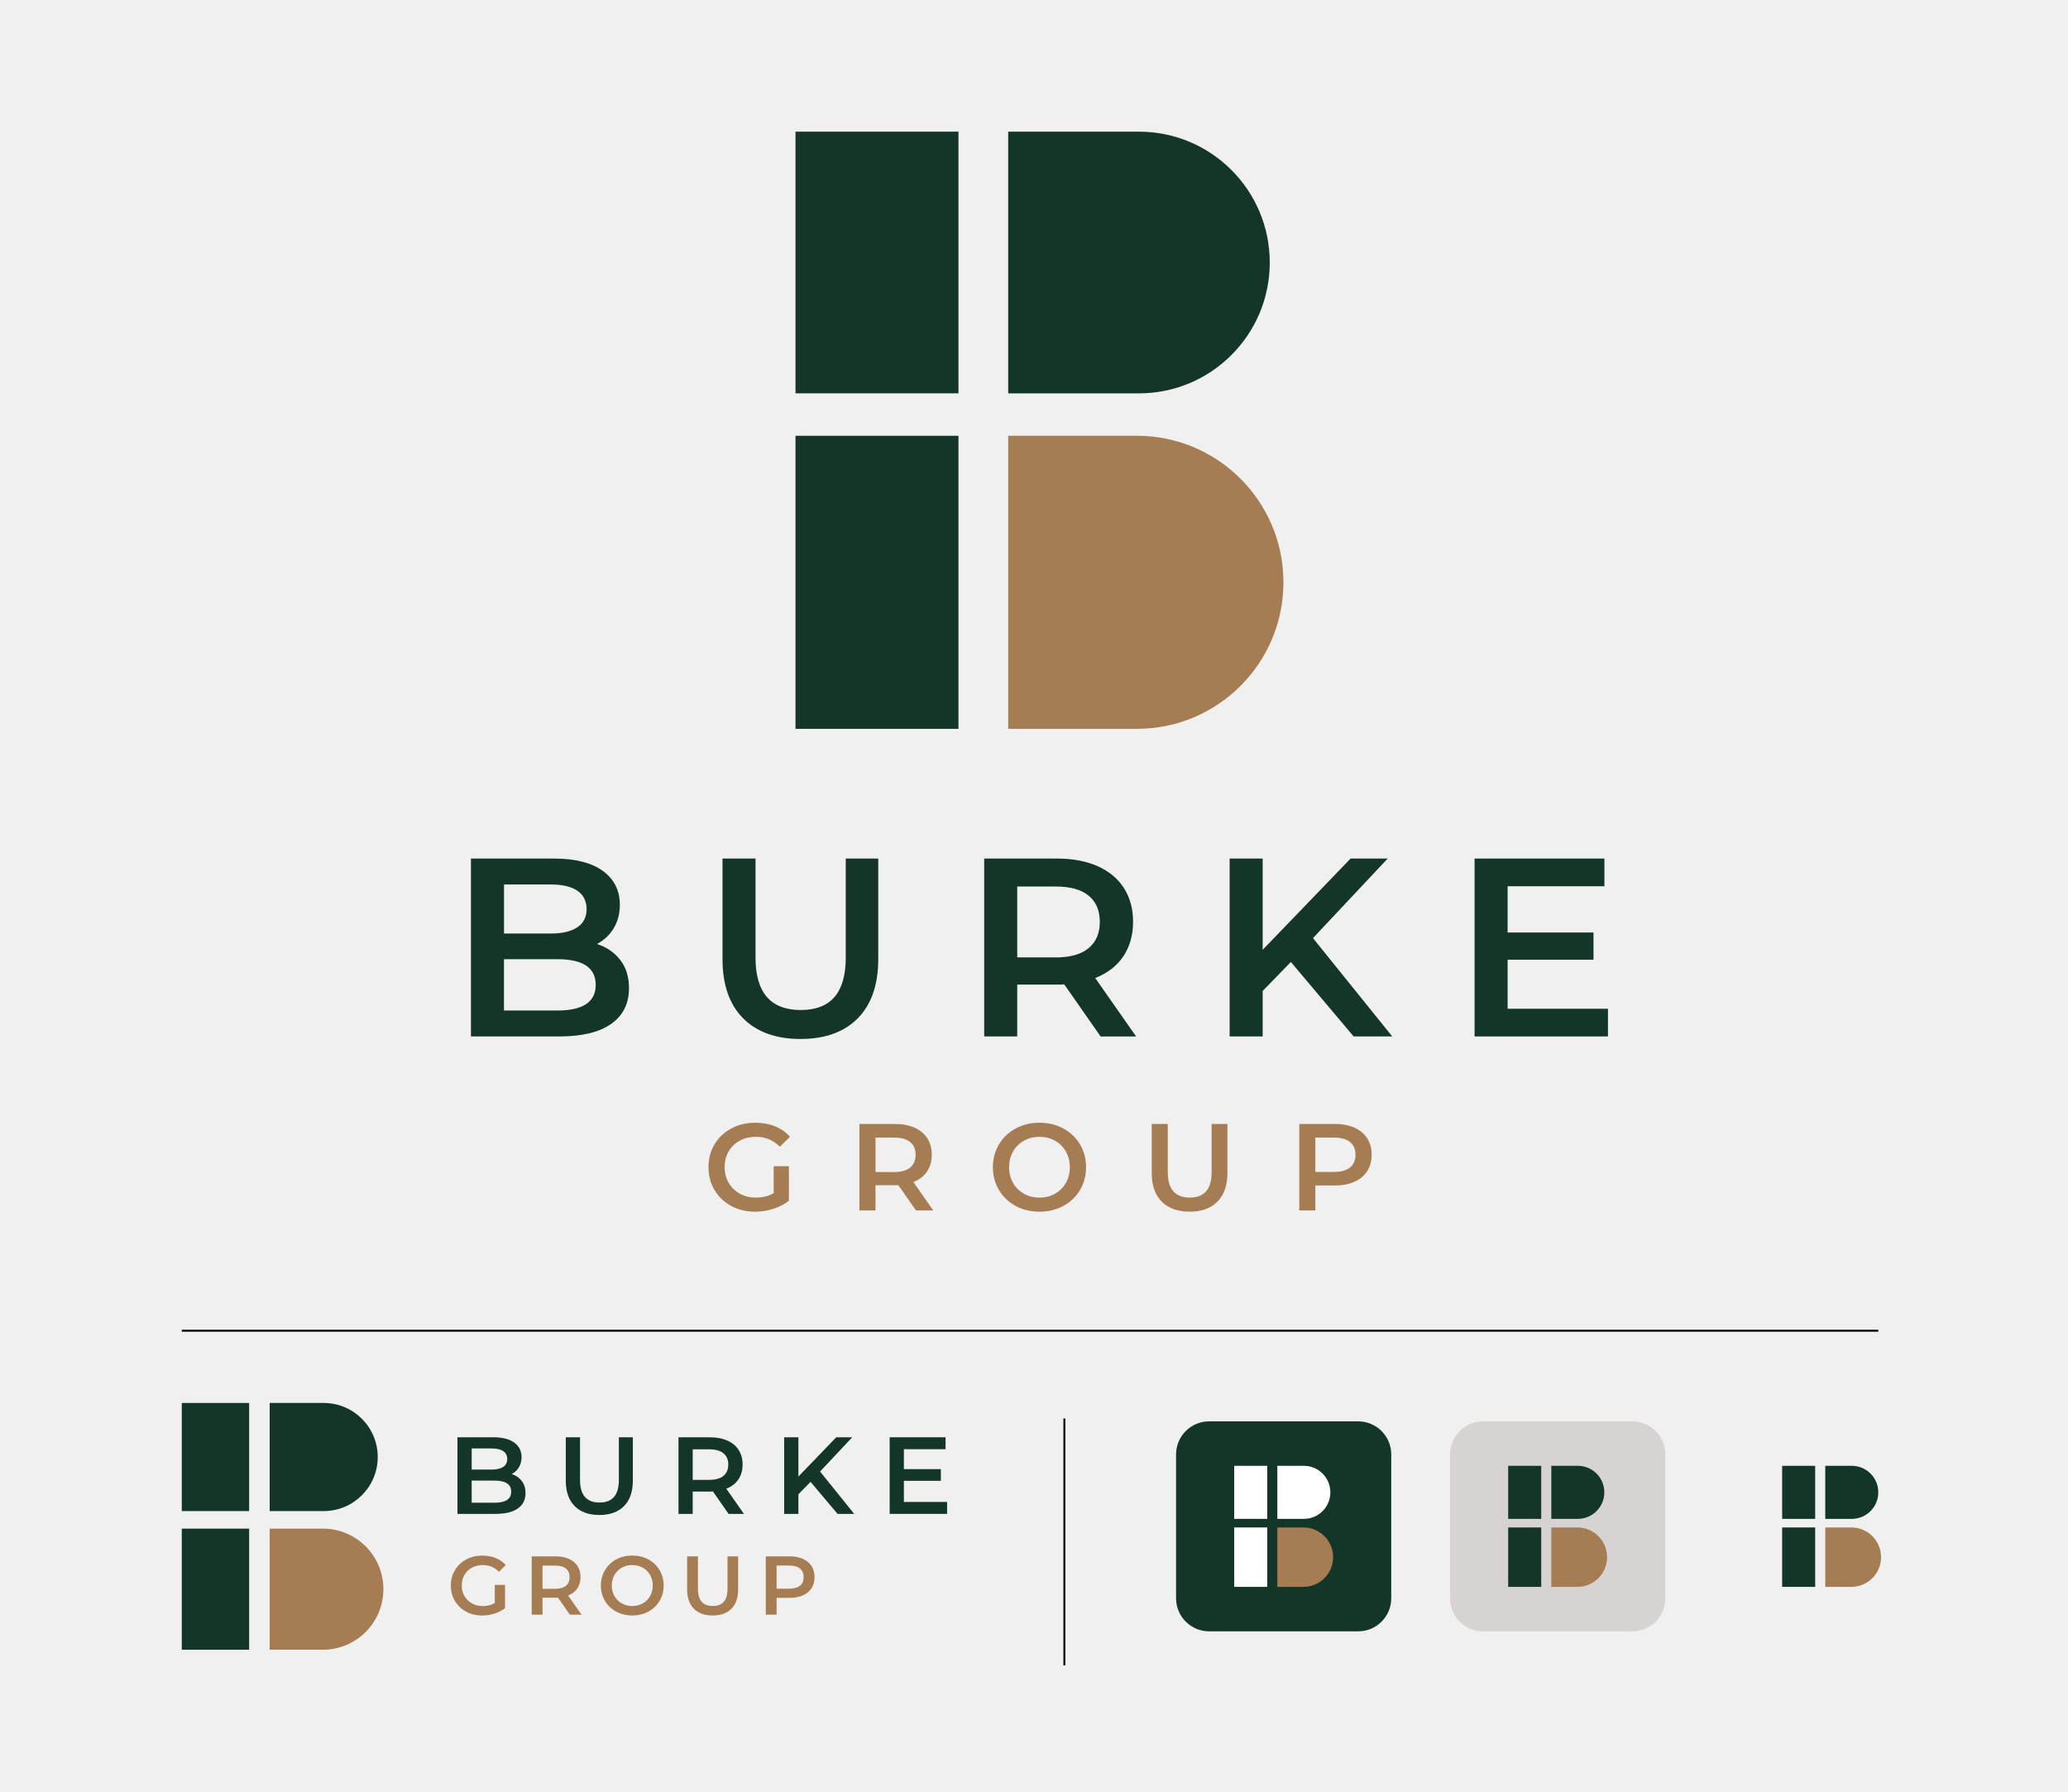
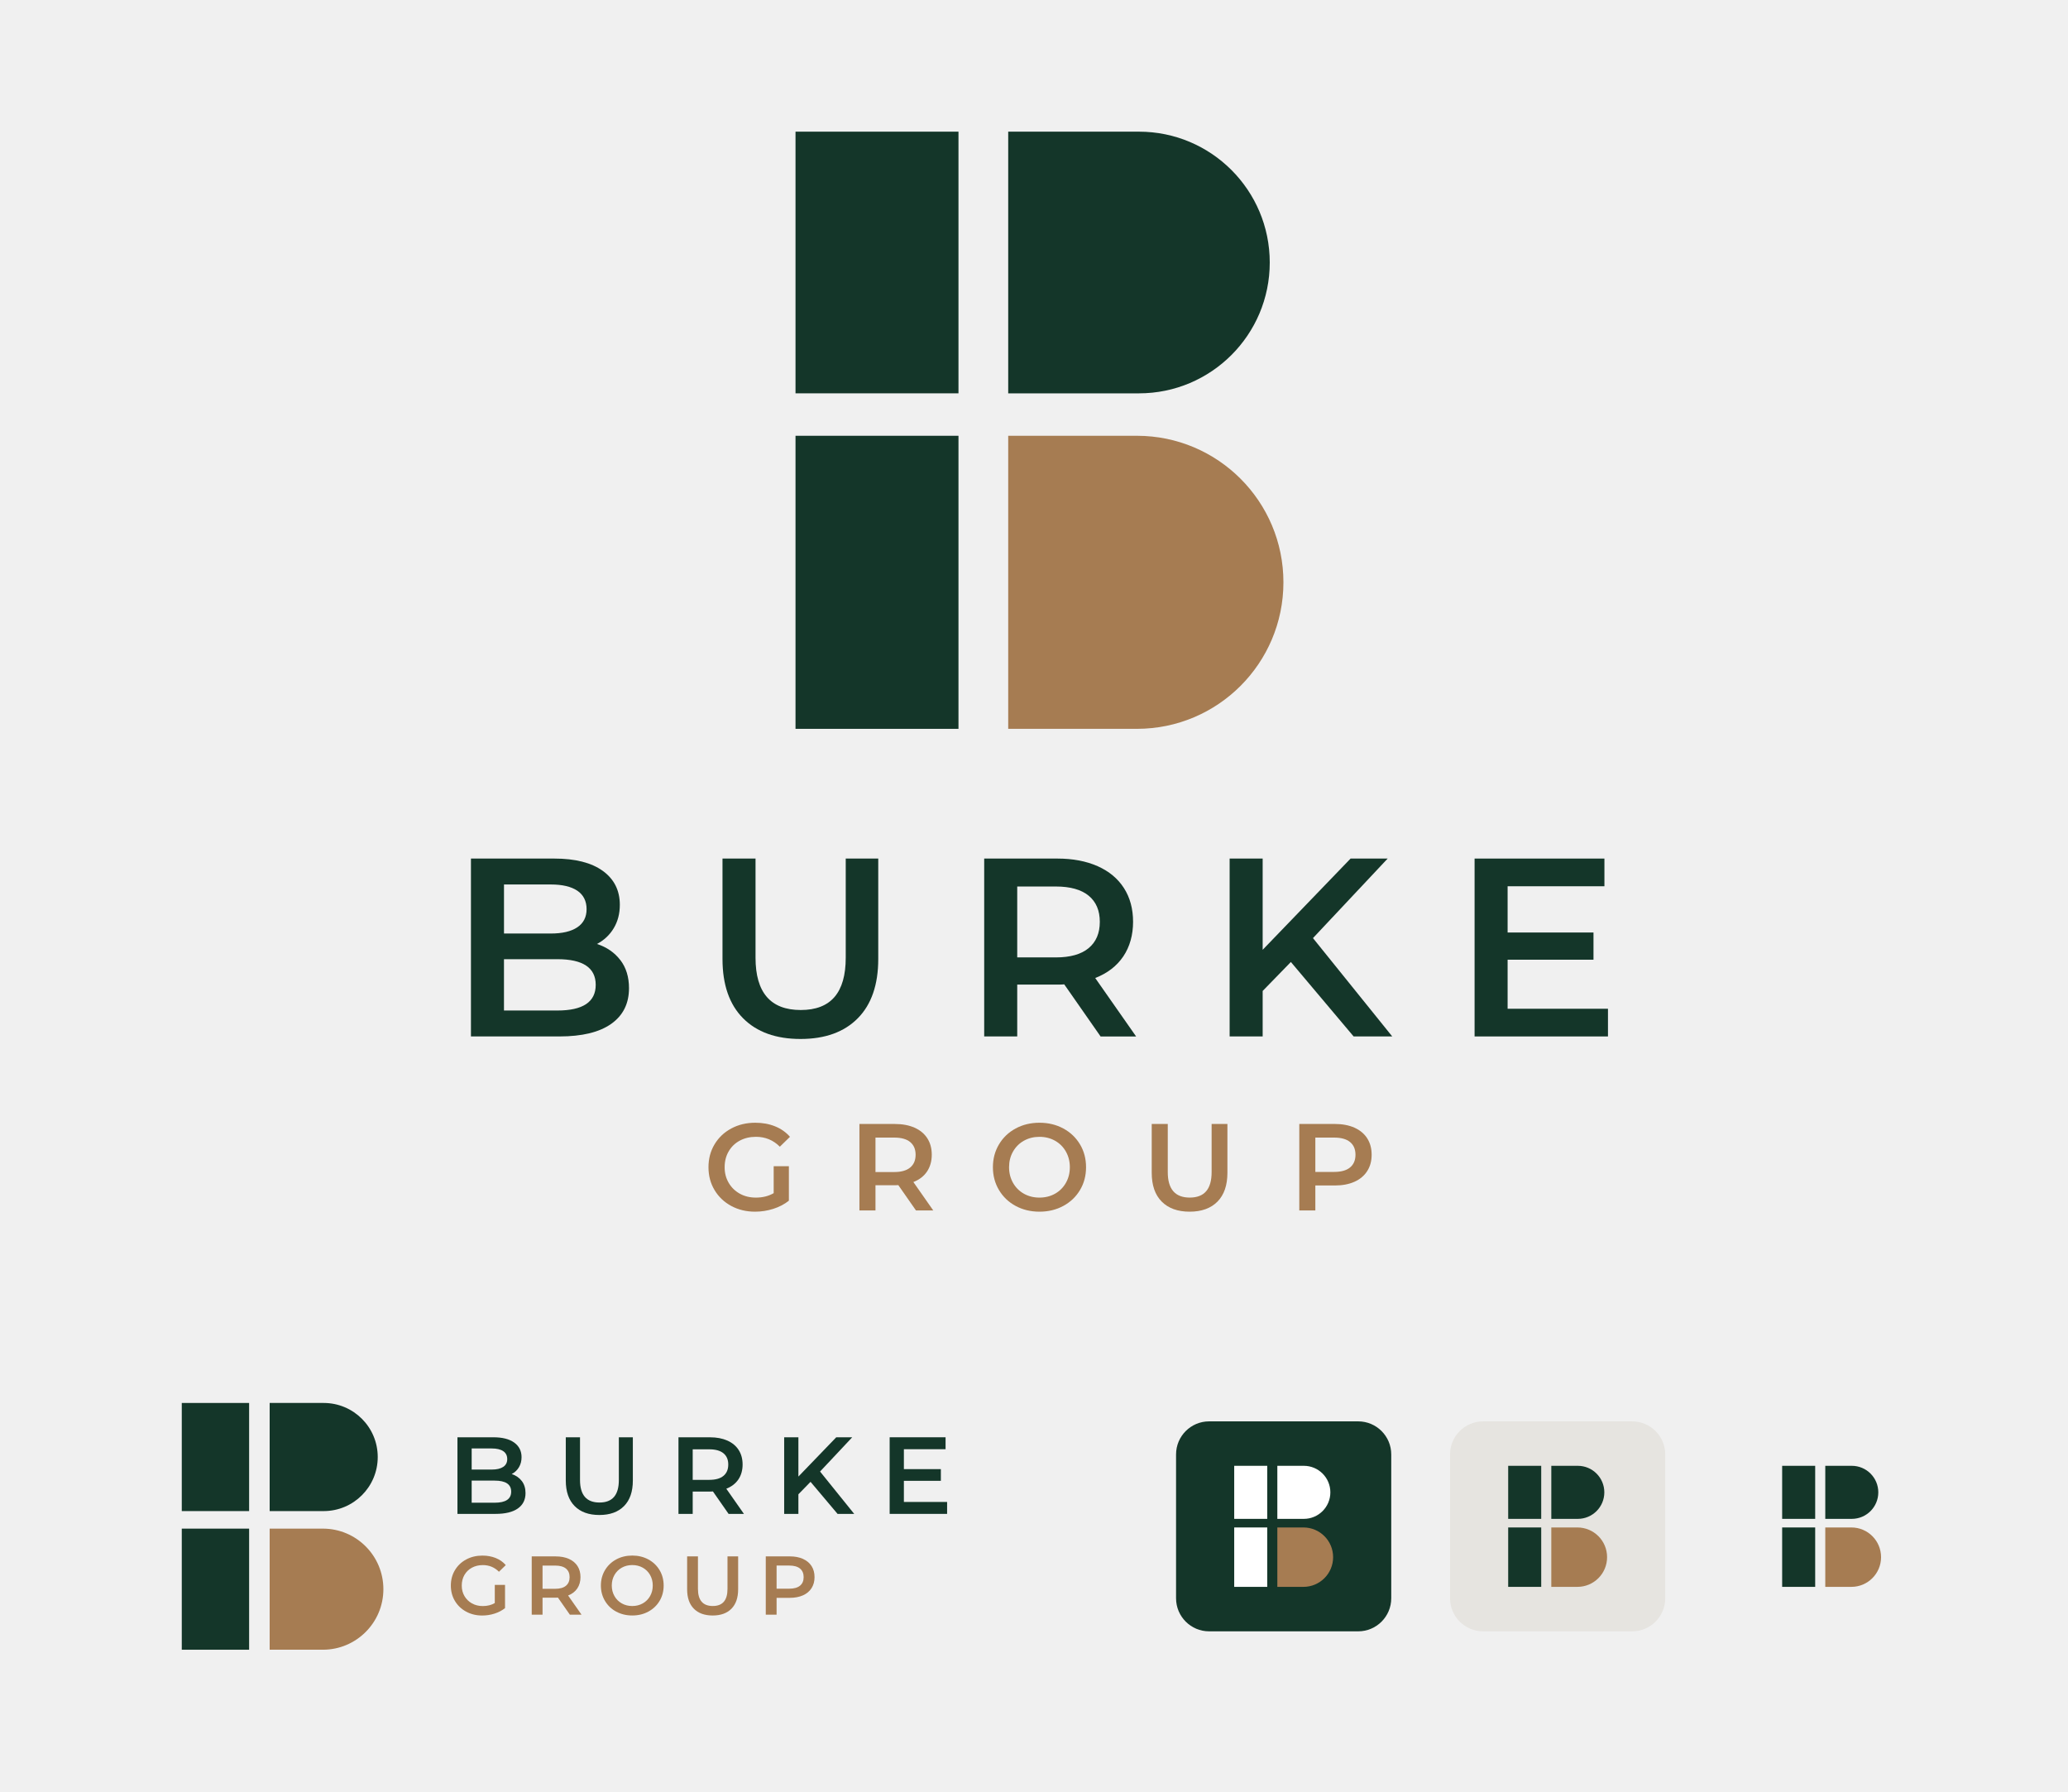
<svg xmlns="http://www.w3.org/2000/svg" id="Green" viewBox="0 0 1080 935.4">
-   <line x1="94.93" y1="694.85" x2="980.93" y2="694.85" fill="none" stroke="#000" stroke-miterlimit="10" />
-   <line x1="555.86" y1="740.69" x2="555.86" y2="869.57" fill="none" stroke="#000" stroke-miterlimit="10" />
-   <rect x="757.28" y="742.18" width="112.38" height="109.64" rx="17.27" ry="17.27" fill="#d6d3d2" />
  <g>
    <g>
      <path d="M323.98,501.32c3.01,3.94,4.51,8.82,4.51,14.66,0,8.05-3.1,14.26-9.29,18.64-6.19,4.38-15.22,6.57-27.07,6.57h-46.18v-92.88h43.52c10.97,0,19.42,2.15,25.34,6.44,5.93,4.29,8.89,10.2,8.89,17.71,0,4.6-1.06,8.67-3.18,12.21-2.12,3.54-5.04,6.28-8.76,8.23,5.13,1.68,9.2,4.49,12.21,8.43ZM263.21,461.84v25.61h24.42c6.01,0,10.64-1.08,13.87-3.25,3.23-2.17,4.84-5.33,4.84-9.49s-1.62-7.45-4.84-9.62c-3.23-2.17-7.85-3.25-13.87-3.25h-24.42ZM311.11,514.25c0-8.93-6.68-13.4-20.04-13.4h-27.87v26.8h27.87c13.36,0,20.04-4.47,20.04-13.4Z" fill="#143629" />
      <path d="M388.07,531.7c-7.17-7.21-10.75-17.54-10.75-30.98v-52.41h17.25v51.75c0,18.22,7.87,27.33,23.62,27.33s23.49-9.11,23.49-27.33v-51.75h16.98v52.41c0,13.45-3.56,23.77-10.68,30.98-7.12,7.21-17.1,10.81-29.92,10.81s-22.82-3.6-29.99-10.81Z" fill="#143629" />
      <path d="M574.77,541.19l-18.98-27.2c-.8.09-1.99.13-3.58.13h-20.97v27.07h-17.25v-92.88h38.21c8.05,0,15.06,1.33,21.03,3.98,5.97,2.65,10.55,6.46,13.73,11.41,3.18,4.96,4.78,10.84,4.78,17.65s-1.7,13-5.11,18.05c-3.41,5.04-8.29,8.8-14.66,11.28l21.36,30.52h-18.58ZM568.53,467.68c-3.89-3.18-9.6-4.78-17.12-4.78h-20.17v37.02h20.17c7.52,0,13.22-1.61,17.12-4.84,3.89-3.23,5.84-7.81,5.84-13.73s-1.95-10.48-5.84-13.67Z" fill="#143629" />
      <path d="M674.15,502.31l-14.73,15.13v23.75h-17.25v-92.88h17.25v47.64l45.91-47.64h19.37l-39.01,41.53,41.4,51.35h-20.17l-32.77-38.88Z" fill="#143629" />
      <path d="M839.75,526.73v14.46h-69.66v-92.88h67.81v14.46h-50.56v24.15h44.85v14.2h-44.85v25.61h52.41Z" fill="#143629" />
    </g>
    <rect x="415.45" y="68.75" width="85.11" height="136.63" fill="#143629" />
    <rect x="415.45" y="227.55" width="85.11" height="153.02" fill="#143629" />
    <path d="M526.53,68.75h68.28c37.73,0,68.31,30.6,68.31,68.33,0,37.72-30.58,68.3-68.31,68.31h-68.28V68.75Z" fill="#143629" />
-     <rect x="94.93" y="732.57" width="35.17" height="56.46" fill="#143629" />
-     <rect x="94.93" y="798.19" width="35.17" height="63.23" fill="#143629" />
-     <path d="M140.83,732.57h28.21c15.59,0,28.23,12.64,28.23,28.23,0,15.59-12.64,28.22-28.23,28.23h-28.21v-56.46Z" fill="#143629" />
-     <rect x="614.19" y="742.18" width="112.38" height="109.64" rx="17.27" ry="17.27" fill="#143629" />
-     <rect x="787.64" y="765.39" width="17.25" height="27.7" fill="#143629" />
-     <rect x="787.64" y="797.58" width="17.25" height="31.02" fill="#143629" />
-     <path d="M810.16,765.39h13.84c7.65,0,13.85,6.2,13.85,13.85,0,7.65-6.2,13.85-13.85,13.85h-13.84v-27.7Z" fill="#143629" />
-     <rect x="930.72" y="765.39" width="17.25" height="27.7" fill="#143629" />
-     <rect x="930.72" y="797.58" width="17.25" height="31.02" fill="#143629" />
-     <path d="M953.24,765.39h13.84c7.65,0,13.85,6.2,13.85,13.85,0,7.65-6.2,13.85-13.85,13.85h-13.84v-27.7Z" fill="#143629" />
-     <g>
-       <path d="M272.51,773.32c1.29,1.7,1.94,3.8,1.94,6.31,0,3.47-1.33,6.14-4,8.03-2.67,1.89-6.55,2.83-11.66,2.83h-19.89v-40h18.74c4.72,0,8.36.92,10.91,2.77,2.55,1.85,3.83,4.39,3.83,7.63,0,1.98-.46,3.73-1.37,5.26-.91,1.52-2.17,2.71-3.77,3.54,2.21.72,3.96,1.93,5.26,3.63ZM246.33,756.32v11.03h10.51c2.59,0,4.58-.47,5.97-1.4,1.39-.93,2.09-2.29,2.09-4.08s-.7-3.21-2.09-4.14c-1.39-.93-3.38-1.4-5.97-1.4h-10.51ZM266.96,778.89c0-3.85-2.88-5.77-8.63-5.77h-12v11.54h12c5.75,0,8.63-1.92,8.63-5.77Z" fill="#143629" />
-       <path d="M300.11,786.41c-3.09-3.1-4.63-7.55-4.63-13.34v-22.57h7.43v22.29c0,7.85,3.39,11.77,10.17,11.77s10.11-3.92,10.11-11.77v-22.29h7.31v22.57c0,5.79-1.53,10.24-4.6,13.34-3.07,3.11-7.36,4.66-12.89,4.66s-9.83-1.55-12.91-4.66Z" fill="#143629" />
-       <path d="M380.5,790.49l-8.17-11.71c-.34.04-.86.06-1.54.06h-9.03v11.66h-7.43v-40h16.46c3.47,0,6.49.57,9.06,1.71,2.57,1.14,4.54,2.78,5.91,4.91,1.37,2.13,2.06,4.67,2.06,7.6s-.73,5.6-2.2,7.77c-1.47,2.17-3.57,3.79-6.31,4.86l9.2,13.14h-8ZM377.82,758.84c-1.68-1.37-4.13-2.06-7.37-2.06h-8.69v15.94h8.69c3.24,0,5.69-.69,7.37-2.08,1.68-1.39,2.51-3.36,2.51-5.92s-.84-4.51-2.51-5.88Z" fill="#143629" />
-       <path d="M423.3,773.75l-6.34,6.51v10.23h-7.43v-40h7.43v20.51l19.77-20.51h8.34l-16.8,17.89,17.83,22.11h-8.69l-14.11-16.74Z" fill="#143629" />
-       <path d="M494.62,784.26v6.23h-30v-40h29.2v6.23h-21.77v10.4h19.31v6.11h-19.31v11.03h22.57Z" fill="#143629" />
-     </g>
-   </g>
-   <g>
    <g>
      <path d="M404.06,608.96h7.93v17.99c-2.32,1.85-5.03,3.27-8.13,4.26-3.1.99-6.28,1.48-9.54,1.48-4.6,0-8.75-1-12.45-3-3.7-2-6.6-4.76-8.71-8.29-2.11-3.52-3.16-7.5-3.16-11.93s1.05-8.41,3.16-11.93c2.11-3.53,5.02-6.29,8.74-8.29,3.72-2,7.9-3,12.54-3,3.78,0,7.22.62,10.32,1.87,3.1,1.25,5.7,3.07,7.8,5.48l-5.29,5.16c-3.44-3.44-7.59-5.16-12.45-5.16-3.18,0-6.01.67-8.48,2-2.47,1.33-4.41,3.2-5.8,5.61-1.4,2.41-2.1,5.16-2.1,8.26s.7,5.72,2.1,8.13c1.4,2.41,3.33,4.3,5.8,5.68,2.47,1.38,5.28,2.06,8.42,2.06,3.52,0,6.62-.77,9.29-2.32v-14.06Z" fill="#a67c52" />
      <path d="M478.36,632.05l-9.22-13.22c-.39.04-.97.06-1.74.06h-10.19v13.16h-8.38v-45.15h18.57c3.91,0,7.32.65,10.22,1.93,2.9,1.29,5.13,3.14,6.67,5.55,1.55,2.41,2.32,5.27,2.32,8.58s-.83,6.32-2.48,8.77c-1.66,2.45-4.03,4.28-7.13,5.48l10.38,14.83h-9.03ZM475.33,596.32c-1.89-1.55-4.67-2.32-8.32-2.32h-9.8v17.99h9.8c3.65,0,6.43-.78,8.32-2.35,1.89-1.57,2.84-3.79,2.84-6.67s-.95-5.1-2.84-6.64Z" fill="#a67c52" />
      <path d="M530.41,629.69c-3.7-2-6.6-4.77-8.71-8.32-2.11-3.55-3.16-7.51-3.16-11.9s1.05-8.35,3.16-11.9c2.11-3.55,5.01-6.32,8.71-8.32,3.7-2,7.85-3,12.45-3s8.75,1,12.45,3c3.7,2,6.6,4.76,8.71,8.29,2.11,3.53,3.16,7.5,3.16,11.93s-1.05,8.41-3.16,11.93c-2.11,3.53-5.01,6.29-8.71,8.29-3.7,2-7.85,3-12.45,3s-8.75-1-12.45-3ZM550.98,623.31c2.41-1.35,4.3-3.25,5.68-5.68,1.38-2.43,2.06-5.15,2.06-8.16s-.69-5.73-2.06-8.16c-1.38-2.43-3.27-4.32-5.68-5.67-2.41-1.35-5.12-2.03-8.13-2.03s-5.72.68-8.13,2.03c-2.41,1.35-4.3,3.25-5.68,5.67-1.38,2.43-2.06,5.15-2.06,8.16s.69,5.73,2.06,8.16c1.38,2.43,3.27,4.32,5.68,5.68,2.41,1.35,5.12,2.03,8.13,2.03s5.72-.68,8.13-2.03Z" fill="#a67c52" />
      <path d="M606.7,627.43c-3.48-3.5-5.22-8.52-5.22-15.06v-25.48h8.38v25.15c0,8.86,3.83,13.29,11.48,13.29s11.42-4.43,11.42-13.29v-25.15h8.25v25.48c0,6.54-1.73,11.55-5.19,15.06-3.46,3.5-8.31,5.26-14.54,5.26s-11.09-1.75-14.58-5.26Z" fill="#a67c52" />
      <path d="M707.34,588.83c2.9,1.29,5.13,3.14,6.67,5.55,1.55,2.41,2.32,5.27,2.32,8.58s-.77,6.12-2.32,8.54c-1.55,2.43-3.77,4.29-6.67,5.58-2.9,1.29-6.31,1.93-10.22,1.93h-10.19v13.03h-8.38v-45.15h18.57c3.91,0,7.32.65,10.22,1.93ZM705.05,609.6c1.89-1.55,2.84-3.76,2.84-6.64s-.95-5.1-2.84-6.64c-1.89-1.55-4.67-2.32-8.32-2.32h-9.8v17.93h9.8c3.65,0,6.43-.77,8.32-2.32Z" fill="#a67c52" />
    </g>
    <path d="M526.53,227.55h67.25c42.26.02,76.5,34.29,76.48,76.54-.02,42.23-34.25,76.46-76.48,76.48h-67.25v-153.02Z" fill="#a67c52" />
-     <path d="M140.83,798.19h27.79c17.46,0,31.61,14.17,31.6,31.63,0,17.45-14.15,31.6-31.6,31.6h-27.79v-63.23Z" fill="#a67c52" />
-     <path d="M667.08,797.58h13.63c8.57,0,15.51,6.95,15.5,15.52,0,8.56-6.94,15.5-15.5,15.5h-13.63v-31.02Z" fill="#a67c52" />
-     <path d="M810.16,797.58h13.63c8.57,0,15.51,6.95,15.5,15.52,0,8.56-6.94,15.5-15.5,15.5h-13.63v-31.02Z" fill="#a67c52" />
-     <path d="M953.24,797.58h13.63c8.57,0,15.51,6.95,15.5,15.52,0,8.56-6.94,15.5-15.5,15.5h-13.63v-31.02Z" fill="#a67c52" />
+   </g>
+   <g>
    <g>
-       <path d="M258.4,827.56h5.35v12.13c-1.57,1.25-3.39,2.2-5.48,2.87-2.09.67-4.23,1-6.43,1-3.1,0-5.9-.67-8.39-2.02-2.49-1.35-4.45-3.21-5.87-5.58s-2.13-5.06-2.13-8.04.71-5.67,2.13-8.04,3.38-4.24,5.89-5.59c2.51-1.35,5.33-2.02,8.45-2.02,2.55,0,4.87.42,6.96,1.26,2.09.84,3.84,2.07,5.26,3.7l-3.56,3.48c-2.32-2.32-5.12-3.48-8.39-3.48-2.14,0-4.05.45-5.72,1.35-1.67.9-2.97,2.16-3.91,3.78-.94,1.62-1.41,3.48-1.41,5.56s.47,3.85,1.41,5.48c.94,1.62,2.25,2.9,3.91,3.83s3.56,1.39,5.67,1.39c2.38,0,4.46-.52,6.26-1.56v-9.48Z" fill="#a67c52" />
-       <path d="M297.6,843.12l-6.22-8.91c-.26.03-.65.04-1.17.04h-6.87v8.87h-5.65v-30.43h12.52c2.64,0,4.93.43,6.89,1.3s3.46,2.12,4.5,3.74,1.56,3.55,1.56,5.78-.56,4.26-1.67,5.91c-1.12,1.65-2.72,2.88-4.8,3.69l7,10h-6.08ZM295.56,819.04c-1.28-1.04-3.14-1.56-5.61-1.56h-6.61v12.13h6.61c2.46,0,4.33-.53,5.61-1.59,1.27-1.06,1.91-2.56,1.91-4.5s-.64-3.43-1.91-4.48Z" fill="#a67c52" />
-       <path d="M321.81,841.53c-2.49-1.35-4.45-3.22-5.87-5.61s-2.13-5.06-2.13-8.02.71-5.63,2.13-8.02,3.38-4.26,5.87-5.61c2.49-1.35,5.29-2.02,8.39-2.02s5.9.67,8.39,2.02c2.49,1.35,4.45,3.21,5.87,5.59s2.13,5.06,2.13,8.04-.71,5.67-2.13,8.04-3.38,4.24-5.87,5.58c-2.49,1.35-5.29,2.02-8.39,2.02s-5.9-.67-8.39-2.02ZM335.68,837.23c1.62-.91,2.9-2.19,3.83-3.83.93-1.64,1.39-3.47,1.39-5.5s-.46-3.86-1.39-5.5c-.93-1.64-2.2-2.91-3.83-3.82-1.62-.91-3.45-1.37-5.48-1.37s-3.85.46-5.48,1.37c-1.62.91-2.9,2.19-3.83,3.82-.93,1.64-1.39,3.47-1.39,5.5s.46,3.86,1.39,5.5c.93,1.64,2.2,2.91,3.83,3.83s3.45,1.37,5.48,1.37,3.85-.46,5.48-1.37Z" fill="#a67c52" />
-       <path d="M362.37,840.01c-2.35-2.36-3.52-5.75-3.52-10.15v-17.17h5.65v16.95c0,5.97,2.58,8.95,7.74,8.95s7.69-2.98,7.69-8.95v-16.95h5.56v17.17c0,4.4-1.17,7.79-3.5,10.15-2.33,2.36-5.6,3.54-9.8,3.54s-7.48-1.18-9.82-3.54Z" fill="#a67c52" />
-       <path d="M419.33,813.99c1.96.87,3.46,2.12,4.5,3.74s1.56,3.55,1.56,5.78-.52,4.12-1.56,5.76c-1.04,1.64-2.54,2.89-4.5,3.76s-4.25,1.3-6.89,1.3h-6.87v8.78h-5.65v-30.43h12.52c2.64,0,4.93.43,6.89,1.3ZM417.79,827.99c1.27-1.04,1.91-2.54,1.91-4.48s-.64-3.43-1.91-4.48c-1.28-1.04-3.14-1.56-5.61-1.56h-6.61v12.08h6.61c2.46,0,4.33-.52,5.61-1.56Z" fill="#a67c52" />
+       <rect x="757.28" y="742.18" width="112.38" height="109.64" rx="17.27" ry="17.27" fill="#e6e4e0" />
+       <rect x="787.64" y="765.39" width="17.25" height="27.7" fill="#143629" />
+       <rect x="787.64" y="797.58" width="17.25" height="31.02" fill="#143629" />
+       <path d="M810.16,765.39h13.84c7.65,0,13.85,6.2,13.85,13.85,0,7.65-6.2,13.85-13.85,13.85h-13.84v-27.7Z" fill="#143629" />
+       <path d="M810.16,797.58h13.63c8.57,0,15.51,6.95,15.5,15.52,0,8.56-6.94,15.5-15.5,15.5h-13.63v-31.02Z" fill="#a67c52" />
+     </g>
+     <g>
+       <rect x="94.93" y="732.57" width="35.17" height="56.46" fill="#143629" />
+       <rect x="94.93" y="798.19" width="35.17" height="63.23" fill="#143629" />
+       <path d="M140.83,732.57h28.21c15.59,0,28.23,12.64,28.23,28.23,0,15.59-12.64,28.22-28.23,28.23h-28.21v-56.46Z" fill="#143629" />
+       <g>
+         <path d="M272.51,773.32c1.29,1.7,1.94,3.8,1.94,6.31,0,3.47-1.33,6.14-4,8.03-2.67,1.89-6.55,2.83-11.66,2.83h-19.89v-40h18.74c4.72,0,8.36.92,10.91,2.77,2.55,1.85,3.83,4.39,3.83,7.63,0,1.98-.46,3.73-1.37,5.26-.91,1.52-2.17,2.71-3.77,3.54,2.21.72,3.96,1.93,5.26,3.63ZM246.33,756.32v11.03h10.51c2.59,0,4.58-.47,5.97-1.4,1.39-.93,2.09-2.29,2.09-4.08s-.7-3.21-2.09-4.14c-1.39-.93-3.38-1.4-5.97-1.4h-10.51ZM266.96,778.89c0-3.85-2.88-5.77-8.63-5.77h-12v11.54h12c5.75,0,8.63-1.92,8.63-5.77Z" fill="#143629" />
+         <path d="M300.11,786.41c-3.09-3.1-4.63-7.55-4.63-13.34v-22.57h7.43v22.29c0,7.85,3.39,11.77,10.17,11.77s10.11-3.92,10.11-11.77v-22.29h7.31v22.57c0,5.79-1.53,10.24-4.6,13.34-3.07,3.11-7.36,4.66-12.89,4.66s-9.83-1.55-12.91-4.66Z" fill="#143629" />
+         <path d="M380.5,790.49l-8.17-11.71c-.34.04-.86.06-1.54.06h-9.03v11.66h-7.43v-40h16.46c3.47,0,6.49.57,9.06,1.71,2.57,1.14,4.54,2.78,5.91,4.91,1.37,2.13,2.06,4.67,2.06,7.6s-.73,5.6-2.2,7.77c-1.47,2.17-3.57,3.79-6.31,4.86l9.2,13.14h-8ZM377.82,758.84c-1.68-1.37-4.13-2.06-7.37-2.06h-8.69v15.94h8.69c3.24,0,5.69-.69,7.37-2.08,1.68-1.39,2.51-3.36,2.51-5.92s-.84-4.51-2.51-5.88Z" fill="#143629" />
+         <path d="M423.3,773.75l-6.34,6.51v10.23h-7.43v-40h7.43v20.51l19.77-20.51h8.34l-16.8,17.89,17.83,22.11h-8.69l-14.11-16.74Z" fill="#143629" />
+         <path d="M494.62,784.26v6.23h-30v-40h29.2v6.23h-21.77v10.4h19.31v6.11h-19.31v11.03h22.57Z" fill="#143629" />
+       </g>
+       <path d="M140.83,798.19h27.79c17.46,0,31.61,14.17,31.6,31.63,0,17.45-14.15,31.6-31.6,31.6h-27.79v-63.23Z" fill="#a67c52" />
+       <g>
+         <path d="M258.4,827.56h5.35v12.13c-1.57,1.25-3.39,2.2-5.48,2.87-2.09.67-4.23,1-6.43,1-3.1,0-5.9-.67-8.39-2.02-2.49-1.35-4.45-3.21-5.87-5.58s-2.13-5.06-2.13-8.04.71-5.67,2.13-8.04,3.38-4.24,5.89-5.59c2.51-1.35,5.33-2.02,8.45-2.02,2.55,0,4.87.42,6.96,1.26,2.09.84,3.84,2.07,5.26,3.7l-3.56,3.48c-2.32-2.32-5.12-3.48-8.39-3.48-2.14,0-4.05.45-5.72,1.35-1.67.9-2.97,2.16-3.91,3.78-.94,1.62-1.41,3.48-1.41,5.56s.47,3.85,1.41,5.48c.94,1.62,2.25,2.9,3.91,3.83s3.56,1.39,5.67,1.39c2.38,0,4.46-.52,6.26-1.56v-9.48Z" fill="#a67c52" />
+         <path d="M297.6,843.12l-6.22-8.91c-.26.03-.65.04-1.17.04h-6.87v8.87h-5.65v-30.43h12.52c2.64,0,4.93.43,6.89,1.3s3.46,2.12,4.5,3.74,1.56,3.55,1.56,5.78-.56,4.26-1.67,5.91c-1.12,1.65-2.72,2.88-4.8,3.69l7,10h-6.08ZM295.56,819.04c-1.28-1.04-3.14-1.56-5.61-1.56h-6.61v12.13h6.61c2.46,0,4.33-.53,5.61-1.59,1.27-1.06,1.91-2.56,1.91-4.5s-.64-3.43-1.91-4.48Z" fill="#a67c52" />
+         <path d="M321.81,841.53c-2.49-1.35-4.45-3.22-5.87-5.61s-2.13-5.06-2.13-8.02.71-5.63,2.13-8.02,3.38-4.26,5.87-5.61c2.49-1.35,5.29-2.02,8.39-2.02s5.9.67,8.39,2.02c2.49,1.35,4.45,3.21,5.87,5.59s2.13,5.06,2.13,8.04-.71,5.67-2.13,8.04-3.38,4.24-5.87,5.58c-2.49,1.35-5.29,2.02-8.39,2.02s-5.9-.67-8.39-2.02ZM335.68,837.23c1.62-.91,2.9-2.19,3.83-3.83.93-1.64,1.39-3.47,1.39-5.5s-.46-3.86-1.39-5.5c-.93-1.64-2.2-2.91-3.83-3.82-1.62-.91-3.45-1.37-5.48-1.37s-3.85.46-5.48,1.37c-1.62.91-2.9,2.19-3.83,3.82-.93,1.64-1.39,3.47-1.39,5.5s.46,3.86,1.39,5.5c.93,1.64,2.2,2.91,3.83,3.83s3.45,1.37,5.48,1.37,3.85-.46,5.48-1.37Z" fill="#a67c52" />
+         <path d="M362.37,840.01c-2.35-2.36-3.52-5.75-3.52-10.15v-17.17h5.65v16.95c0,5.97,2.58,8.95,7.74,8.95s7.69-2.98,7.69-8.95v-16.95h5.56v17.17c0,4.4-1.17,7.79-3.5,10.15-2.33,2.36-5.6,3.54-9.8,3.54s-7.48-1.18-9.82-3.54Z" fill="#a67c52" />
+         <path d="M419.33,813.99c1.96.87,3.46,2.12,4.5,3.74s1.56,3.55,1.56,5.78-.52,4.12-1.56,5.76c-1.04,1.64-2.54,2.89-4.5,3.76s-4.25,1.3-6.89,1.3h-6.87v8.78h-5.65v-30.43h12.52c2.64,0,4.93.43,6.89,1.3ZM417.79,827.99c1.27-1.04,1.91-2.54,1.91-4.48s-.64-3.43-1.91-4.48c-1.28-1.04-3.14-1.56-5.61-1.56h-6.61v12.08h6.61c2.46,0,4.33-.52,5.61-1.56Z" fill="#a67c52" />
+       </g>
+     </g>
+     <g>
+       <rect x="930.72" y="765.39" width="17.25" height="27.7" fill="#143629" />
+       <rect x="930.72" y="797.58" width="17.25" height="31.02" fill="#143629" />
+       <path d="M953.24,765.39h13.84c7.65,0,13.85,6.2,13.85,13.85,0,7.65-6.2,13.85-13.85,13.85h-13.84v-27.7Z" fill="#143629" />
+       <path d="M953.24,797.58h13.63c8.57,0,15.51,6.95,15.5,15.52,0,8.56-6.94,15.5-15.5,15.5h-13.63v-31.02Z" fill="#a67c52" />
+       <rect x="900.36" y="742.18" width="112.38" height="109.64" rx="17.27" ry="17.27" fill="none" />
+     </g>
+     <g>
+       <rect x="614.19" y="742.18" width="112.38" height="109.64" rx="17.27" ry="17.27" fill="#143629" />
+       <path d="M667.08,797.58h13.63c8.57,0,15.51,6.95,15.5,15.52,0,8.56-6.94,15.5-15.5,15.5h-13.63v-31.02Z" fill="#a67c52" />
+       <rect x="644.56" y="765.39" width="17.25" height="27.7" fill="#fff" />
+       <rect x="644.56" y="797.58" width="17.25" height="31.02" fill="#fff" />
+       <path d="M667.08,765.39h13.84c7.65,0,13.85,6.2,13.85,13.85,0,7.65-6.2,13.85-13.85,13.85h-13.84v-27.7Z" fill="#fff" />
    </g>
  </g>
-   <g>
-     <rect x="900.36" y="742.18" width="112.38" height="109.64" rx="17.27" ry="17.27" fill="none" />
-     <rect x="644.56" y="765.39" width="17.25" height="27.7" fill="#fff" />
-     <rect x="644.56" y="797.58" width="17.25" height="31.02" fill="#fff" />
-     <path d="M667.08,765.39h13.84c7.65,0,13.85,6.2,13.85,13.85,0,7.65-6.2,13.85-13.85,13.85h-13.84v-27.7Z" fill="#fff" />
-   </g>
</svg>
